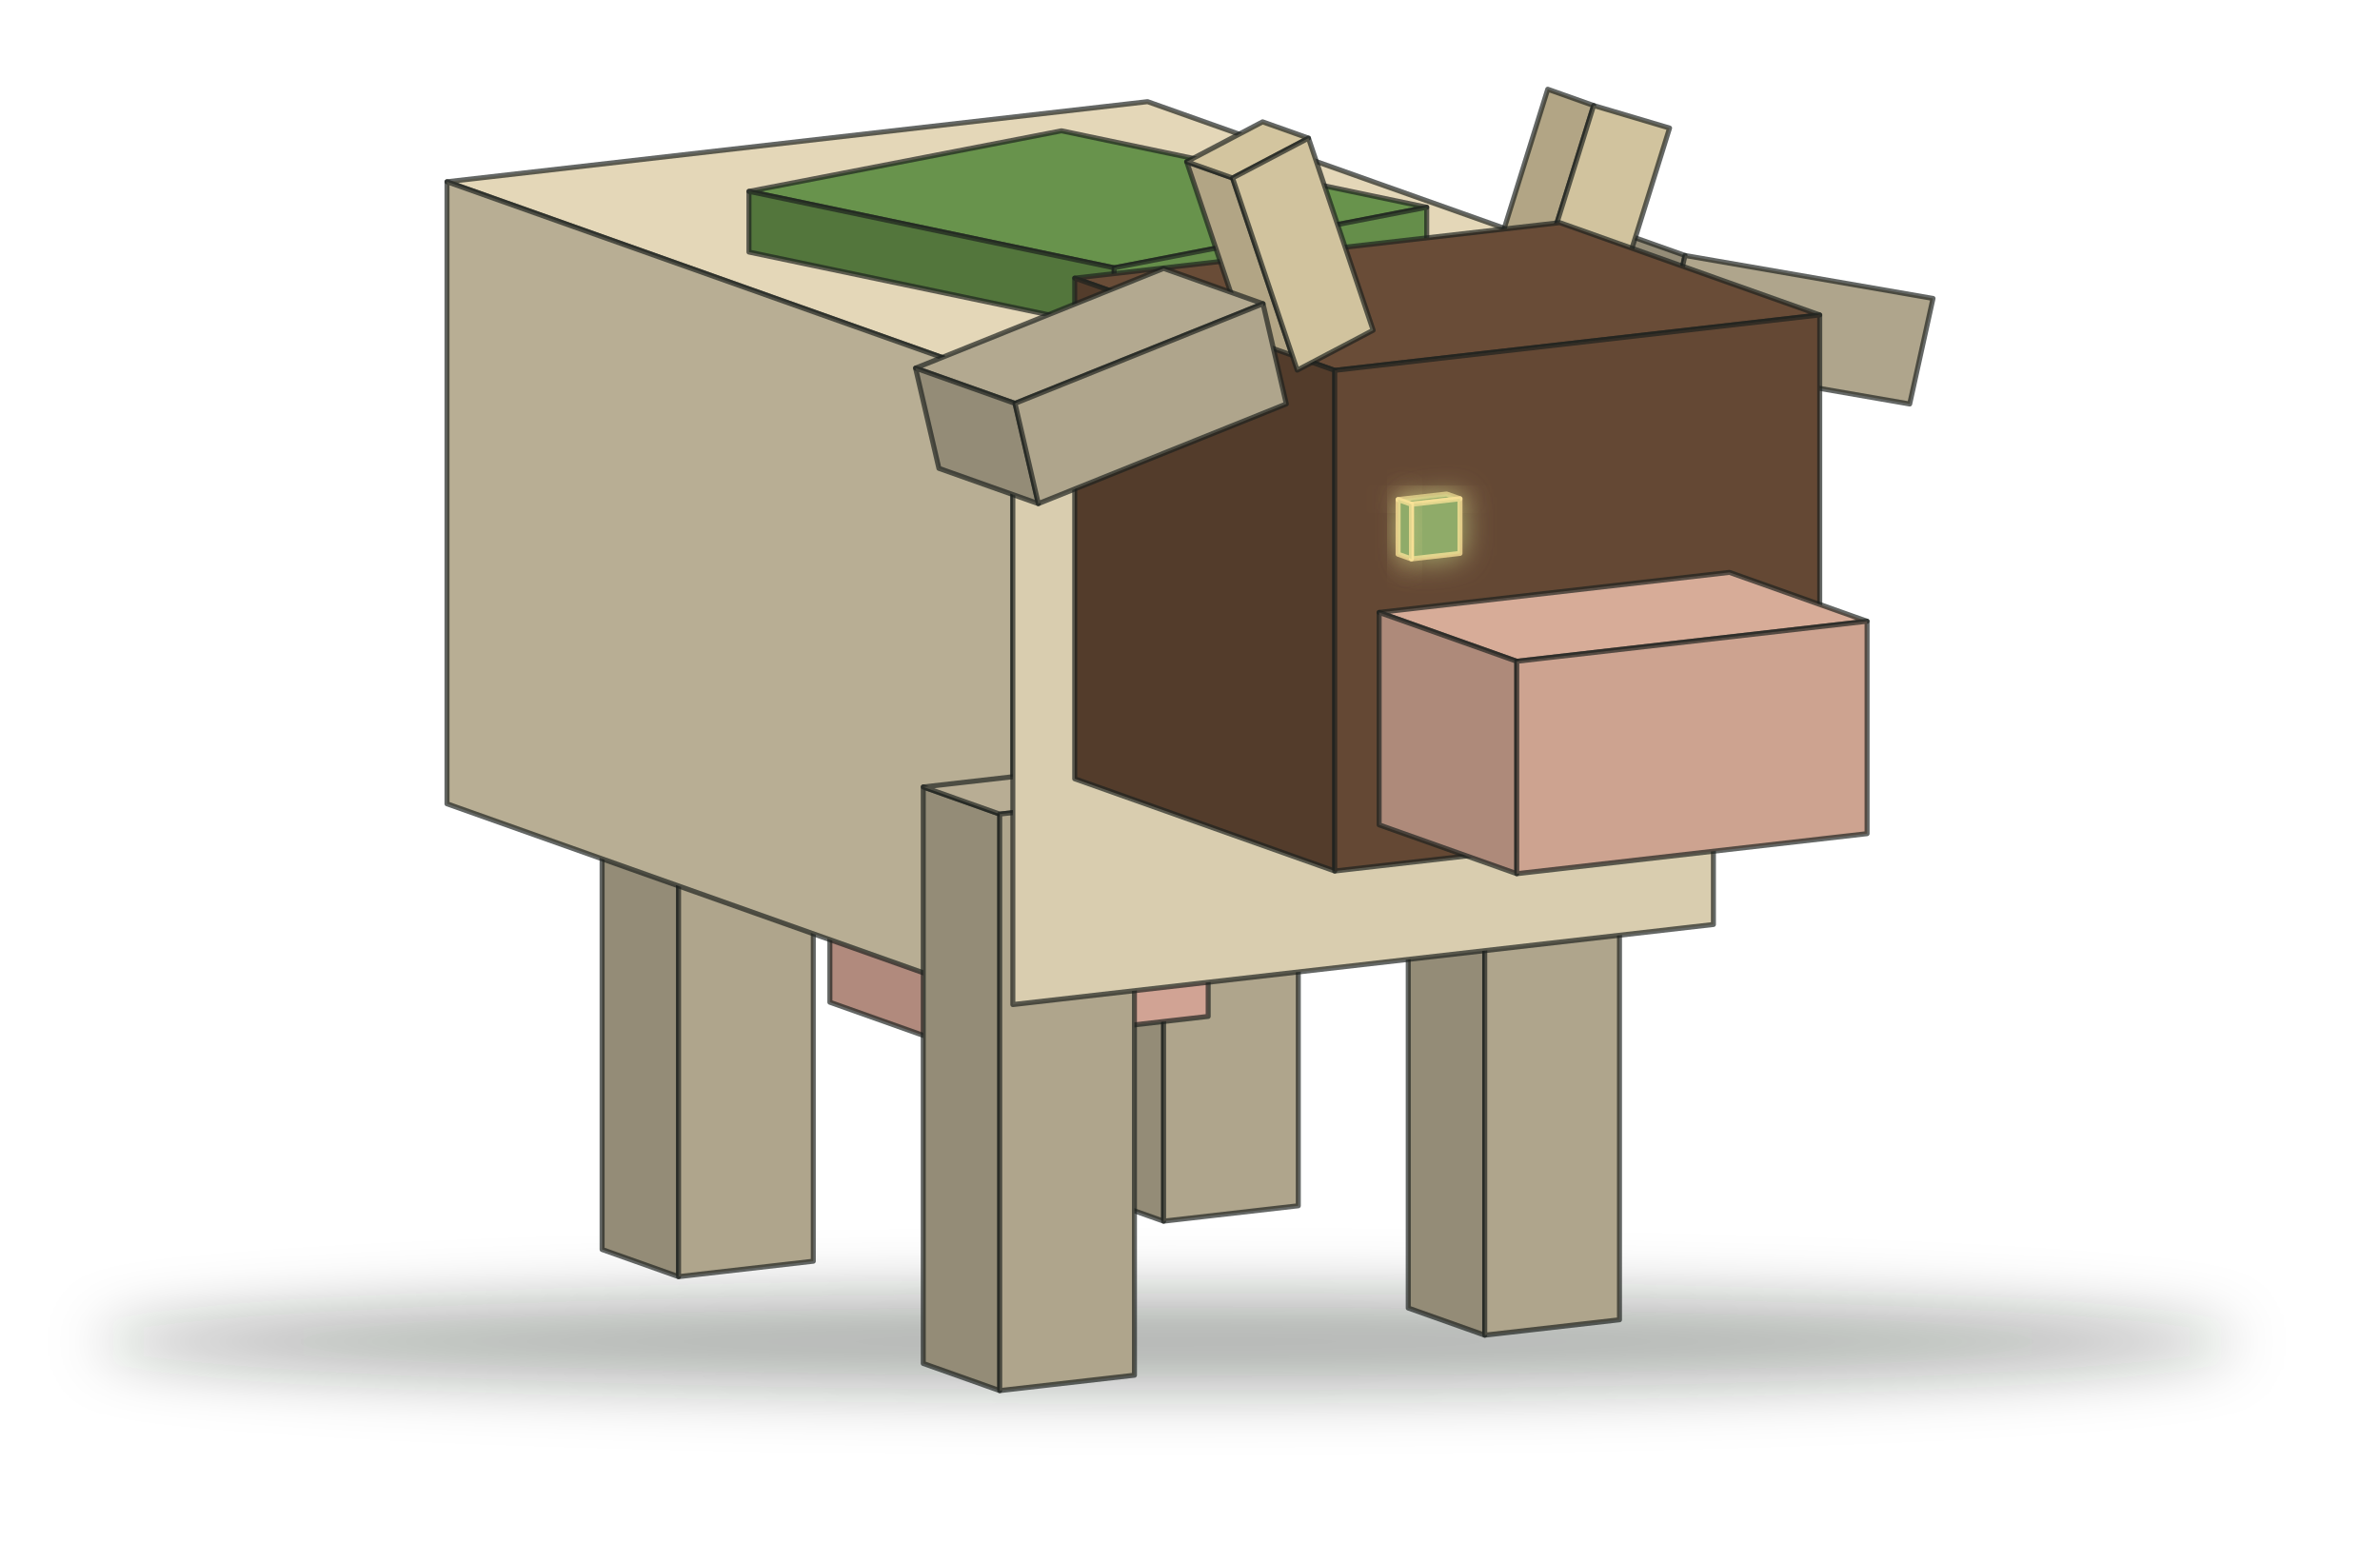
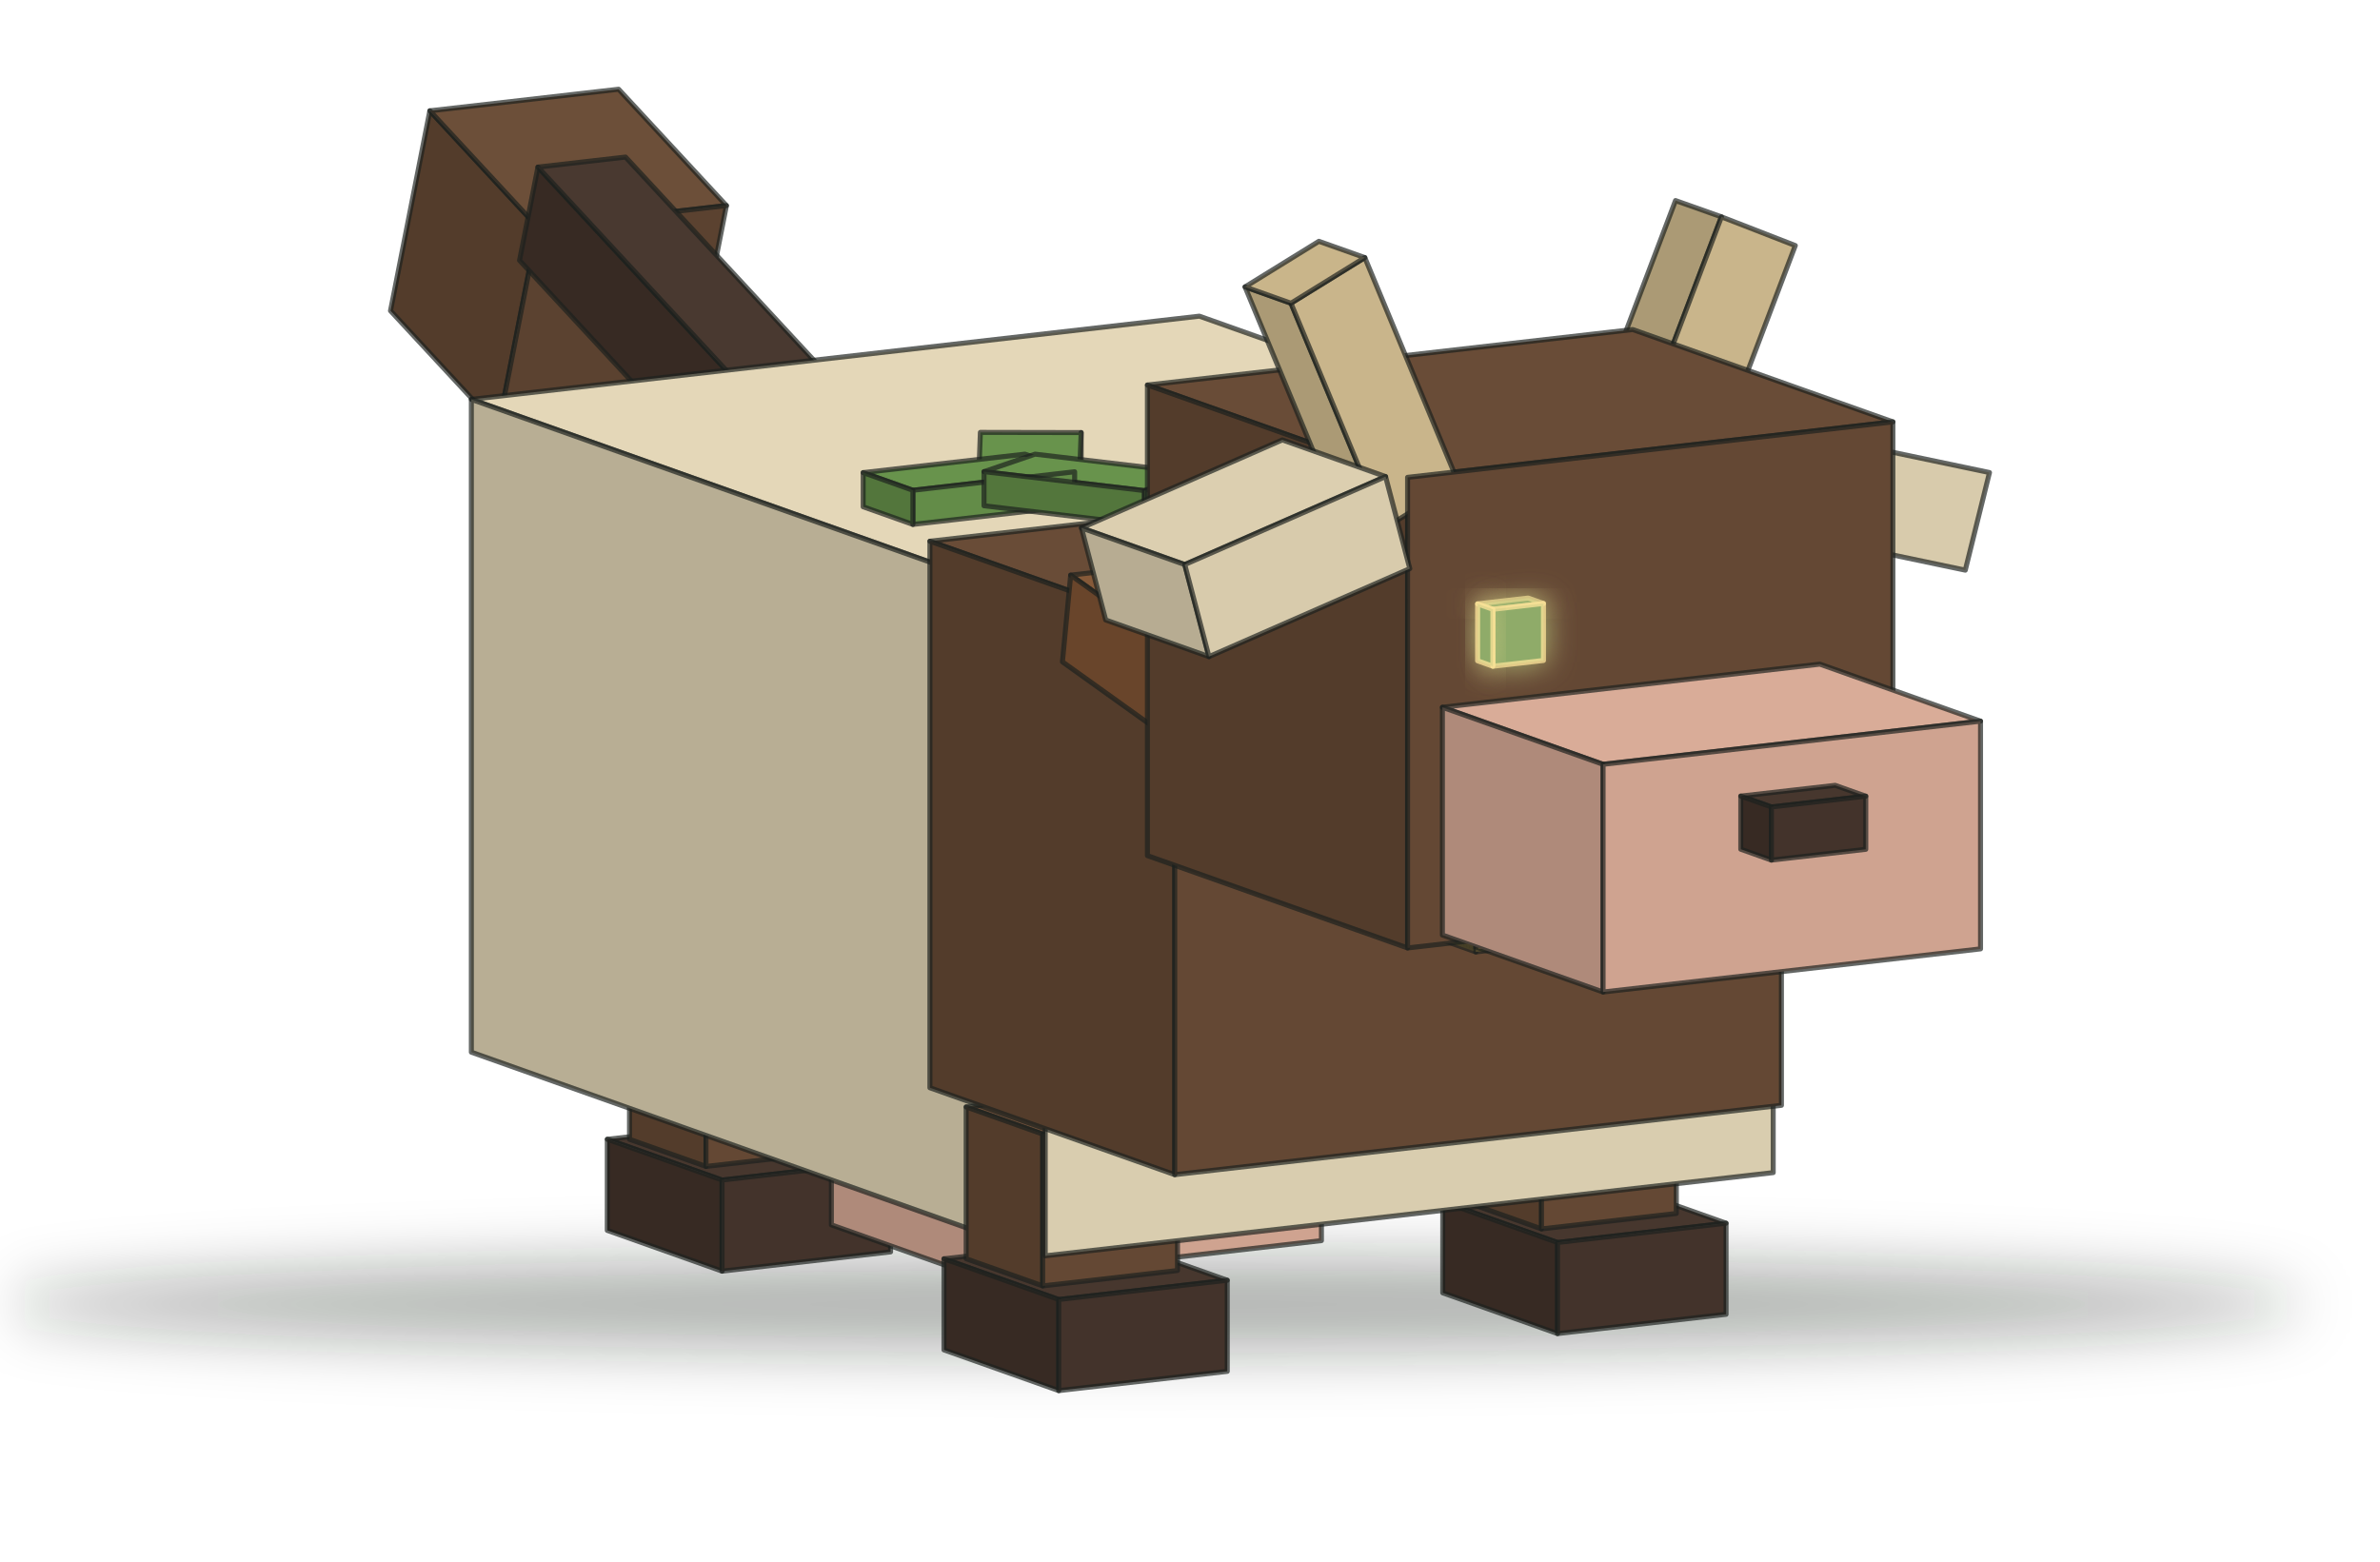
<svg xmlns="http://www.w3.org/2000/svg" width="640" height="420" viewBox="0 0 640 420" role="img" aria-labelledby="portrait-title">
  <defs>
    <filter id="portrait-glow" x="-80%" y="-80%" width="260%" height="260%">
      <feGaussianBlur stdDeviation="4" result="blur" />
      <feMerge>
        <feMergeNode in="blur" />
        <feMergeNode in="SourceGraphic" />
      </feMerge>
    </filter>
    <filter id="portrait-shadow" x="-40%" y="-80%" width="180%" height="260%">
      <feGaussianBlur stdDeviation="8" />
    </filter>
  </defs>
-   <ellipse cx="313.74" cy="360.84" rx="287.71" ry="13" fill="#0c120f" opacity=".32" filter="url(#portrait-shadow)" />
+   <ellipse cx="309.71" cy="350.77" rx="309.59" ry="13" fill="#0c120f" opacity=".32" filter="url(#portrait-shadow)" />
  <g>
-     <polygon points="232.84,165.33 237.19,143.96 165.98,65.51 161.64,86.88" fill="#948c77" stroke="#1c211e" stroke-opacity=".68" stroke-width="1.35" stroke-linejoin="round" vector-effect="non-scaling-stroke" />
-     <polygon points="258.92,141.48 187.72,63.02 165.98,65.51 237.19,143.96" fill="#beb399" stroke="#1c211e" stroke-opacity=".68" stroke-width="1.35" stroke-linejoin="round" vector-effect="non-scaling-stroke" />
-     <polygon points="312.90,328.43 312.90,173.38 292.33,166.08 292.33,321.14" fill="#948c77" stroke="#1c211e" stroke-opacity=".68" stroke-width="1.35" stroke-linejoin="round" vector-effect="non-scaling-stroke" />
-     <polygon points="349.12,169.24 328.56,161.94 292.33,166.08 312.90,173.38" fill="#b8ad94" stroke="#1c211e" stroke-opacity=".68" stroke-width="1.35" stroke-linejoin="round" vector-effect="non-scaling-stroke" />
-     <polygon points="349.12,324.29 349.12,169.24 312.90,173.38 312.90,328.43" fill="#afa58c" stroke="#1c211e" stroke-opacity=".68" stroke-width="1.35" stroke-linejoin="round" vector-effect="non-scaling-stroke" />
-     <polygon points="254.58,162.85 258.92,141.48 237.19,143.96 232.84,165.33" fill="#a19881" stroke="#1c211e" stroke-opacity=".68" stroke-width="1.35" stroke-linejoin="round" vector-effect="non-scaling-stroke" />
-     <polygon points="324.89,224.39 291.99,212.72 223.16,220.59 256.06,232.26" fill="#dbac9b" stroke="#1c211e" stroke-opacity=".68" stroke-width="1.35" stroke-linejoin="round" vector-effect="non-scaling-stroke" />
-     <polygon points="182.47,343.35 182.47,188.29 161.91,181.00 161.91,336.05" fill="#948c77" stroke="#1c211e" stroke-opacity=".68" stroke-width="1.35" stroke-linejoin="round" vector-effect="non-scaling-stroke" />
-     <polygon points="218.70,184.15 198.14,176.85 161.91,181.00 182.47,188.29" fill="#b8ad94" stroke="#1c211e" stroke-opacity=".68" stroke-width="1.35" stroke-linejoin="round" vector-effect="non-scaling-stroke" />
-     <polygon points="256.06,281.23 256.06,232.26 223.16,220.59 223.16,269.55" fill="#b18a7d" stroke="#1c211e" stroke-opacity=".68" stroke-width="1.35" stroke-linejoin="round" vector-effect="non-scaling-stroke" />
-     <polygon points="218.70,339.20 218.70,184.15 182.47,188.29 182.47,343.35" fill="#afa58c" stroke="#1c211e" stroke-opacity=".68" stroke-width="1.35" stroke-linejoin="round" vector-effect="non-scaling-stroke" />
-     <polygon points="324.89,273.36 324.89,224.39 256.06,232.26 256.06,281.23" fill="#d1a394" stroke="#1c211e" stroke-opacity=".68" stroke-width="1.35" stroke-linejoin="round" vector-effect="non-scaling-stroke" />
-     <polygon points="460.75,81.35 308.59,27.34 120.20,48.88 272.36,102.89" fill="#e4d7b8" stroke="#1c211e" stroke-opacity=".68" stroke-width="1.35" stroke-linejoin="round" vector-effect="non-scaling-stroke" />
-     <polygon points="383.66,55.74 285.44,35.18 201.40,51.47 299.61,72.03" fill="#68934c" stroke="#1c211e" stroke-opacity=".68" stroke-width="1.35" stroke-linejoin="round" vector-effect="non-scaling-stroke" />
-     <polygon points="399.26,359.09 399.26,204.04 378.69,196.74 378.69,351.79" fill="#948c77" stroke="#1c211e" stroke-opacity=".68" stroke-width="1.35" stroke-linejoin="round" vector-effect="non-scaling-stroke" />
-     <polygon points="435.49,199.89 414.92,192.60 378.69,196.74 399.26,204.04" fill="#b8ad94" stroke="#1c211e" stroke-opacity=".68" stroke-width="1.35" stroke-linejoin="round" vector-effect="non-scaling-stroke" />
-     <polygon points="435.49,354.95 435.49,199.89 399.26,204.04 399.26,359.09" fill="#afa58c" stroke="#1c211e" stroke-opacity=".68" stroke-width="1.35" stroke-linejoin="round" vector-effect="non-scaling-stroke" />
-     <polygon points="272.36,270.18 272.36,102.89 120.20,48.88 120.20,216.18" fill="#b8ae94" stroke="#1c211e" stroke-opacity=".68" stroke-width="1.35" stroke-linejoin="round" vector-effect="non-scaling-stroke" />
-     <polygon points="299.61,88.35 299.61,72.03 201.40,51.47 201.40,67.79" fill="#53763c" stroke="#1c211e" stroke-opacity=".68" stroke-width="1.35" stroke-linejoin="round" vector-effect="non-scaling-stroke" />
-     <polygon points="383.66,72.06 383.66,55.74 299.61,72.03 299.61,88.35" fill="#658e4a" stroke="#1c211e" stroke-opacity=".68" stroke-width="1.35" stroke-linejoin="round" vector-effect="non-scaling-stroke" />
-     <polygon points="268.83,374.00 268.83,218.95 248.27,211.65 248.27,366.70" fill="#948c77" stroke="#1c211e" stroke-opacity=".68" stroke-width="1.35" stroke-linejoin="round" vector-effect="non-scaling-stroke" />
-     <polygon points="305.06,214.81 284.50,207.51 248.27,211.65 268.83,218.95" fill="#b8ad94" stroke="#1c211e" stroke-opacity=".68" stroke-width="1.35" stroke-linejoin="round" vector-effect="non-scaling-stroke" />
-     <polygon points="305.06,369.86 305.06,214.81 268.83,218.95 268.83,374.00" fill="#afa58c" stroke="#1c211e" stroke-opacity=".68" stroke-width="1.35" stroke-linejoin="round" vector-effect="non-scaling-stroke" />
-     <polygon points="460.75,248.64 460.75,81.35 272.36,102.89 272.36,270.18" fill="#d9cdaf" stroke="#1c211e" stroke-opacity=".68" stroke-width="1.35" stroke-linejoin="round" vector-effect="non-scaling-stroke" />
-     <polygon points="446.83,97.10 453.11,68.71 426.38,59.22 420.10,87.61" fill="#948c77" stroke="#1c211e" stroke-opacity=".68" stroke-width="1.35" stroke-linejoin="round" vector-effect="non-scaling-stroke" />
-     <polygon points="513.53,108.65 519.80,80.26 453.11,68.71 446.83,97.10" fill="#afa58c" stroke="#1c211e" stroke-opacity=".68" stroke-width="1.35" stroke-linejoin="round" vector-effect="non-scaling-stroke" />
-     <polygon points="431.57,90.09 411.15,84.03 398.81,79.65 419.23,85.71" fill="#b2a585" stroke="#1c211e" stroke-opacity=".68" stroke-width="1.35" stroke-linejoin="round" vector-effect="non-scaling-stroke" />
-     <polygon points="411.15,84.03 428.54,28.38 416.20,24.00 398.81,79.65" fill="#b2a585" stroke="#1c211e" stroke-opacity=".68" stroke-width="1.35" stroke-linejoin="round" vector-effect="non-scaling-stroke" />
-     <polygon points="431.57,90.09 448.96,34.44 428.54,28.38 411.15,84.03" fill="#d1c39e" stroke="#1c211e" stroke-opacity=".68" stroke-width="1.35" stroke-linejoin="round" vector-effect="non-scaling-stroke" />
-     <polygon points="489.34,84.70 419.43,59.88 289.00,74.80 358.92,99.61" fill="#694c37" stroke="#1c211e" stroke-opacity=".68" stroke-width="1.35" stroke-linejoin="round" vector-effect="non-scaling-stroke" />
-     <polygon points="348.83,99.55 331.44,47.88 319.11,43.50 336.50,95.17" fill="#b2a585" stroke="#1c211e" stroke-opacity=".68" stroke-width="1.35" stroke-linejoin="round" vector-effect="non-scaling-stroke" />
-     <polygon points="358.92,234.26 358.92,99.61 289.00,74.80 289.00,209.45" fill="#533c2b" stroke="#1c211e" stroke-opacity=".68" stroke-width="1.35" stroke-linejoin="round" vector-effect="non-scaling-stroke" />
-     <polygon points="351.86,37.15 339.52,32.77 319.11,43.50 331.44,47.88" fill="#d3c59f" stroke="#1c211e" stroke-opacity=".68" stroke-width="1.35" stroke-linejoin="round" vector-effect="non-scaling-stroke" />
-     <polygon points="369.25,88.82 351.86,37.15 331.44,47.88 348.83,99.55" fill="#d1c39e" stroke="#1c211e" stroke-opacity=".68" stroke-width="1.35" stroke-linejoin="round" vector-effect="non-scaling-stroke" />
-     <polygon points="472.30,125.03 468.70,123.75 455.66,125.24 459.26,126.52" fill="#8fab69" stroke="#ffe59a" stroke-opacity=".74" stroke-width="1.35" stroke-linejoin="round" vector-effect="non-scaling-stroke" filter="url(#portrait-glow)" />
-     <polygon points="472.30,139.72 472.30,125.03 459.26,126.52 459.26,141.21" fill="#8fab69" stroke="#ffe59a" stroke-opacity=".74" stroke-width="1.35" stroke-linejoin="round" vector-effect="non-scaling-stroke" filter="url(#portrait-glow)" />
-     <polygon points="459.26,141.21 459.26,126.52 455.66,125.24 455.66,139.93" fill="#8fab69" stroke="#ffe59a" stroke-opacity=".74" stroke-width="1.35" stroke-linejoin="round" vector-effect="non-scaling-stroke" filter="url(#portrait-glow)" />
-     <polygon points="339.63,81.68 312.90,72.19 246.20,99.00 272.94,108.49" fill="#b3a990" stroke="#1c211e" stroke-opacity=".68" stroke-width="1.35" stroke-linejoin="round" vector-effect="non-scaling-stroke" />
-     <polygon points="489.34,219.35 489.34,84.70 358.92,99.61 358.92,234.26" fill="#644834" stroke="#1c211e" stroke-opacity=".68" stroke-width="1.35" stroke-linejoin="round" vector-effect="non-scaling-stroke" />
-     <polygon points="279.21,135.45 272.94,108.49 246.20,99.00 252.48,125.96" fill="#948c77" stroke="#1c211e" stroke-opacity=".68" stroke-width="1.35" stroke-linejoin="round" vector-effect="non-scaling-stroke" />
-     <polygon points="345.90,108.64 339.63,81.68 272.94,108.49 279.21,135.45" fill="#afa58c" stroke="#1c211e" stroke-opacity=".68" stroke-width="1.35" stroke-linejoin="round" vector-effect="non-scaling-stroke" />
-     <polygon points="502.07,167.08 465.06,153.94 370.86,164.71 407.87,177.85" fill="#d7ac98" stroke="#1c211e" stroke-opacity=".68" stroke-width="1.35" stroke-linejoin="round" vector-effect="non-scaling-stroke" />
-     <polygon points="392.60,134.14 389.00,132.87 375.96,134.36 379.55,135.63" fill="#8fab69" stroke="#ffe59a" stroke-opacity=".74" stroke-width="1.35" stroke-linejoin="round" vector-effect="non-scaling-stroke" filter="url(#portrait-glow)" />
-     <polygon points="392.60,148.83 392.60,134.14 379.55,135.63 379.55,150.32" fill="#8fab69" stroke="#ffe59a" stroke-opacity=".74" stroke-width="1.35" stroke-linejoin="round" vector-effect="non-scaling-stroke" filter="url(#portrait-glow)" />
-     <polygon points="379.55,150.32 379.55,135.63 375.96,134.36 375.96,149.05" fill="#8fab69" stroke="#ffe59a" stroke-opacity=".74" stroke-width="1.35" stroke-linejoin="round" vector-effect="non-scaling-stroke" filter="url(#portrait-glow)" />
-     <polygon points="407.87,234.98 407.87,177.85 370.86,164.71 370.86,221.84" fill="#ae8a7a" stroke="#1c211e" stroke-opacity=".68" stroke-width="1.35" stroke-linejoin="round" vector-effect="non-scaling-stroke" />
-     <polygon points="502.07,224.21 502.07,167.08 407.87,177.85 407.87,234.98" fill="#cda390" stroke="#1c211e" stroke-opacity=".68" stroke-width="1.35" stroke-linejoin="round" vector-effect="non-scaling-stroke" />
+     <polygon points="134.00,114.87 144.59,61.09 115.59,29.80 105.01,83.58" fill="#533c2b" stroke="#1c211e" stroke-opacity=".68" stroke-width="1.35" stroke-linejoin="round" vector-effect="non-scaling-stroke" />
+     <polygon points="195.34,55.29 166.35,24.00 115.59,29.80 144.59,61.09" fill="#6c4f39" stroke="#1c211e" stroke-opacity=".68" stroke-width="1.35" stroke-linejoin="round" vector-effect="non-scaling-stroke" />
+     <polygon points="184.76,109.07 195.34,55.29 144.59,61.09 134.00,114.87" fill="#5b4230" stroke="#1c211e" stroke-opacity=".68" stroke-width="1.35" stroke-linejoin="round" vector-effect="non-scaling-stroke" />
+     <polygon points="211.23,147.22 216.16,122.12 144.65,44.94 139.71,70.03" fill="#372a23" stroke="#1c211e" stroke-opacity=".68" stroke-width="1.35" stroke-linejoin="round" vector-effect="non-scaling-stroke" />
+     <polygon points="239.73,119.43 168.21,42.24 144.65,44.94 216.16,122.12" fill="#493930" stroke="#1c211e" stroke-opacity=".68" stroke-width="1.35" stroke-linejoin="round" vector-effect="non-scaling-stroke" />
+     <polygon points="234.79,144.52 239.73,119.43 216.16,122.12 211.23,147.22" fill="#3d2f27" stroke="#1c211e" stroke-opacity=".68" stroke-width="1.35" stroke-linejoin="round" vector-effect="non-scaling-stroke" />
+     <polygon points="373.62,296.85 342.75,285.90 297.44,291.08 328.30,302.03" fill="#47372e" stroke="#1c211e" stroke-opacity=".68" stroke-width="1.35" stroke-linejoin="round" vector-effect="non-scaling-stroke" />
+     <polygon points="360.24,253.40 339.66,246.10 303.41,250.24 323.99,257.54" fill="#694c37" stroke="#1c211e" stroke-opacity=".68" stroke-width="1.35" stroke-linejoin="round" vector-effect="non-scaling-stroke" />
+     <polygon points="323.99,298.37 323.99,257.54 303.41,250.24 303.41,291.07" fill="#533c2b" stroke="#1c211e" stroke-opacity=".68" stroke-width="1.35" stroke-linejoin="round" vector-effect="non-scaling-stroke" />
+     <polygon points="328.30,326.53 328.30,302.03 297.44,291.08 297.44,315.58" fill="#372a23" stroke="#1c211e" stroke-opacity=".68" stroke-width="1.35" stroke-linejoin="round" vector-effect="non-scaling-stroke" />
+     <polygon points="360.24,294.23 360.24,253.40 323.99,257.54 323.99,298.37" fill="#644834" stroke="#1c211e" stroke-opacity=".68" stroke-width="1.35" stroke-linejoin="round" vector-effect="non-scaling-stroke" />
+     <polygon points="373.62,321.35 373.62,296.85 328.30,302.03 328.30,326.53" fill="#43332b" stroke="#1c211e" stroke-opacity=".68" stroke-width="1.35" stroke-linejoin="round" vector-effect="non-scaling-stroke" />
+     <polygon points="365.87,126.44 306.20,105.27 143.07,123.92 202.74,145.10" fill="#e4d7b8" stroke="#1c211e" stroke-opacity=".68" stroke-width="1.35" stroke-linejoin="round" vector-effect="non-scaling-stroke" />
+     <polygon points="239.48,312.19 208.62,301.23 163.31,306.41 194.17,317.37" fill="#47372e" stroke="#1c211e" stroke-opacity=".68" stroke-width="1.35" stroke-linejoin="round" vector-effect="non-scaling-stroke" />
+     <polygon points="226.10,268.74 205.53,261.43 169.28,265.58 189.85,272.88" fill="#694c37" stroke="#1c211e" stroke-opacity=".68" stroke-width="1.35" stroke-linejoin="round" vector-effect="non-scaling-stroke" />
+     <polygon points="202.74,283.92 202.74,145.10 143.07,123.92 143.07,262.74" fill="#b8ae94" stroke="#1c211e" stroke-opacity=".68" stroke-width="1.35" stroke-linejoin="round" vector-effect="non-scaling-stroke" />
+     <polygon points="355.34,280.58 314.19,265.97 223.56,276.34 264.71,290.94" fill="#d9ac98" stroke="#1c211e" stroke-opacity=".68" stroke-width="1.35" stroke-linejoin="round" vector-effect="non-scaling-stroke" />
+     <polygon points="334.67,298.42 326.44,295.50 311.93,297.16 320.16,300.08" fill="#d9ac98" stroke="#1c211e" stroke-opacity=".68" stroke-width="1.35" stroke-linejoin="round" vector-effect="non-scaling-stroke" />
+     <polygon points="320.16,336.83 320.16,300.08 311.93,297.16 311.93,333.90" fill="#af8a7a" stroke="#1c211e" stroke-opacity=".68" stroke-width="1.35" stroke-linejoin="round" vector-effect="non-scaling-stroke" />
+     <polygon points="189.85,313.71 189.85,272.88 169.28,265.58 169.28,306.41" fill="#533c2b" stroke="#1c211e" stroke-opacity=".68" stroke-width="1.35" stroke-linejoin="round" vector-effect="non-scaling-stroke" />
+     <polygon points="307.90,120.56 308.27,110.48 308.27,101.29 307.90,111.37" fill="#648d49" stroke="#1c211e" stroke-opacity=".68" stroke-width="1.35" stroke-linejoin="round" vector-effect="non-scaling-stroke" />
+     <polygon points="280.80,111.33 307.90,111.37 308.27,101.29 281.17,101.25" fill="#68934c" stroke="#1c211e" stroke-opacity=".68" stroke-width="1.35" stroke-linejoin="round" vector-effect="non-scaling-stroke" />
+     <polygon points="334.67,335.17 334.67,298.42 320.16,300.08 320.16,336.83" fill="#cfa390" stroke="#1c211e" stroke-opacity=".68" stroke-width="1.35" stroke-linejoin="round" vector-effect="non-scaling-stroke" />
+     <polygon points="194.17,341.87 194.17,317.37 163.31,306.41 163.31,330.91" fill="#372a23" stroke="#1c211e" stroke-opacity=".68" stroke-width="1.35" stroke-linejoin="round" vector-effect="non-scaling-stroke" />
+     <polygon points="365.87,265.27 365.87,126.44 202.74,145.10 202.74,283.92" fill="#d9cdaf" stroke="#1c211e" stroke-opacity=".68" stroke-width="1.35" stroke-linejoin="round" vector-effect="non-scaling-stroke" />
+     <polygon points="226.10,309.57 226.10,268.74 189.85,272.88 189.85,313.71" fill="#644834" stroke="#1c211e" stroke-opacity=".68" stroke-width="1.35" stroke-linejoin="round" vector-effect="non-scaling-stroke" />
+     <polygon points="239.48,336.69 239.48,312.19 194.17,317.37 194.17,341.87" fill="#43332b" stroke="#1c211e" stroke-opacity=".68" stroke-width="1.35" stroke-linejoin="round" vector-effect="non-scaling-stroke" />
+     <polygon points="264.71,344.02 264.71,290.94 223.56,276.34 223.56,329.42" fill="#af8a7a" stroke="#1c211e" stroke-opacity=".68" stroke-width="1.35" stroke-linejoin="round" vector-effect="non-scaling-stroke" />
+     <polygon points="287.54,303.81 279.31,300.89 264.81,302.55 273.04,305.47" fill="#d9ac98" stroke="#1c211e" stroke-opacity=".68" stroke-width="1.35" stroke-linejoin="round" vector-effect="non-scaling-stroke" />
+     <polygon points="280.80,120.52 307.90,120.56 307.90,111.37 280.80,111.33" fill="#5b8243" stroke="#1c211e" stroke-opacity=".68" stroke-width="1.35" stroke-linejoin="round" vector-effect="non-scaling-stroke" />
+     <polygon points="273.04,342.21 273.04,305.47 264.81,302.55 264.81,339.29" fill="#af8a7a" stroke="#1c211e" stroke-opacity=".68" stroke-width="1.35" stroke-linejoin="round" vector-effect="non-scaling-stroke" />
+     <polygon points="355.34,333.66 355.34,280.58 264.71,290.94 264.71,344.02" fill="#cfa390" stroke="#1c211e" stroke-opacity=".68" stroke-width="1.35" stroke-linejoin="round" vector-effect="non-scaling-stroke" />
+     <polygon points="287.54,340.56 287.54,303.81 273.04,305.47 273.04,342.21" fill="#cfa390" stroke="#1c211e" stroke-opacity=".68" stroke-width="1.35" stroke-linejoin="round" vector-effect="non-scaling-stroke" />
+     <polygon points="306.52,111.84 293.15,107.10 249.64,112.07 263.02,116.82" fill="#68934c" stroke="#1c211e" stroke-opacity=".68" stroke-width="1.35" stroke-linejoin="round" vector-effect="non-scaling-stroke" />
+     <polygon points="295.86,107.10 282.14,111.81 325.28,116.91 339.00,112.20" fill="#68934c" stroke="#1c211e" stroke-opacity=".68" stroke-width="1.35" stroke-linejoin="round" vector-effect="non-scaling-stroke" />
+     <polygon points="306.52,121.03 306.52,111.84 263.02,116.82 263.02,126.00" fill="#638c48" stroke="#1c211e" stroke-opacity=".68" stroke-width="1.35" stroke-linejoin="round" vector-effect="non-scaling-stroke" />
+     <polygon points="282.14,120.99 325.28,126.10 325.28,116.91 282.14,111.81" fill="#53763c" stroke="#1c211e" stroke-opacity=".68" stroke-width="1.35" stroke-linejoin="round" vector-effect="non-scaling-stroke" />
+     <polygon points="263.02,126.00 263.02,116.82 249.64,112.07 249.64,121.26" fill="#53763c" stroke="#1c211e" stroke-opacity=".68" stroke-width="1.35" stroke-linejoin="round" vector-effect="non-scaling-stroke" />
+     <polygon points="339.00,121.39 339.00,112.20 325.28,116.91 325.28,126.10" fill="#66904b" stroke="#1c211e" stroke-opacity=".68" stroke-width="1.35" stroke-linejoin="round" vector-effect="non-scaling-stroke" />
+     <polygon points="476.83,139.80 322.52,85.03 126.75,107.41 281.07,162.18" fill="#e4d7b8" stroke="#1c211e" stroke-opacity=".68" stroke-width="1.35" stroke-linejoin="round" vector-effect="non-scaling-stroke" />
+     <polygon points="362.32,132.44 362.32,123.25 362.69,113.18 362.69,122.36" fill="#53763c" stroke="#1c211e" stroke-opacity=".68" stroke-width="1.35" stroke-linejoin="round" vector-effect="non-scaling-stroke" />
+     <polygon points="362.32,123.25 389.42,123.29 389.78,113.22 362.69,113.18" fill="#68934c" stroke="#1c211e" stroke-opacity=".68" stroke-width="1.35" stroke-linejoin="round" vector-effect="non-scaling-stroke" />
+     <polygon points="290.36,135.60 290.73,125.52 290.73,116.34 290.36,126.41" fill="#648d49" stroke="#1c211e" stroke-opacity=".68" stroke-width="1.35" stroke-linejoin="round" vector-effect="non-scaling-stroke" />
+     <polygon points="464.15,328.98 433.29,318.03 387.97,323.21 418.83,334.17" fill="#47372e" stroke="#1c211e" stroke-opacity=".68" stroke-width="1.35" stroke-linejoin="round" vector-effect="non-scaling-stroke" />
+     <polygon points="263.26,126.37 290.36,126.41 290.73,116.34 263.63,116.29" fill="#68934c" stroke="#1c211e" stroke-opacity=".68" stroke-width="1.35" stroke-linejoin="round" vector-effect="non-scaling-stroke" />
+     <polygon points="450.77,285.53 430.20,278.23 393.94,282.37 414.52,289.68" fill="#694c37" stroke="#1c211e" stroke-opacity=".68" stroke-width="1.35" stroke-linejoin="round" vector-effect="non-scaling-stroke" />
+     <polygon points="414.52,330.51 414.52,289.68 393.94,282.37 393.94,323.20" fill="#533c2b" stroke="#1c211e" stroke-opacity=".68" stroke-width="1.35" stroke-linejoin="round" vector-effect="non-scaling-stroke" />
+     <polygon points="362.32,132.44 389.42,132.48 389.42,123.29 362.32,123.25" fill="#5b8243" stroke="#1c211e" stroke-opacity=".68" stroke-width="1.35" stroke-linejoin="round" vector-effect="non-scaling-stroke" />
+     <polygon points="418.83,358.66 418.83,334.17 387.97,323.21 387.97,347.71" fill="#372a23" stroke="#1c211e" stroke-opacity=".68" stroke-width="1.35" stroke-linejoin="round" vector-effect="non-scaling-stroke" />
+     <polygon points="388.04,123.77 374.67,119.02 331.16,123.99 344.54,128.74" fill="#68934c" stroke="#1c211e" stroke-opacity=".68" stroke-width="1.35" stroke-linejoin="round" vector-effect="non-scaling-stroke" />
+     <polygon points="377.38,119.02 363.66,123.73 406.80,128.83 420.52,124.12" fill="#68934c" stroke="#1c211e" stroke-opacity=".68" stroke-width="1.35" stroke-linejoin="round" vector-effect="non-scaling-stroke" />
+     <polygon points="281.07,337.75 281.07,162.18 126.75,107.41 126.75,282.98" fill="#b8ae94" stroke="#1c211e" stroke-opacity=".68" stroke-width="1.35" stroke-linejoin="round" vector-effect="non-scaling-stroke" />
+     <polygon points="450.77,326.36 450.77,285.53 414.52,289.68 414.52,330.51" fill="#644834" stroke="#1c211e" stroke-opacity=".68" stroke-width="1.35" stroke-linejoin="round" vector-effect="non-scaling-stroke" />
+     <polygon points="388.04,132.95 388.04,123.77 344.54,128.74 344.54,137.93" fill="#638c48" stroke="#1c211e" stroke-opacity=".68" stroke-width="1.35" stroke-linejoin="round" vector-effect="non-scaling-stroke" />
+     <polygon points="363.66,132.92 406.80,138.02 406.80,128.83 363.66,123.73" fill="#53763c" stroke="#1c211e" stroke-opacity=".68" stroke-width="1.35" stroke-linejoin="round" vector-effect="non-scaling-stroke" />
+     <polygon points="344.54,137.93 344.54,128.74 331.16,123.99 331.16,133.18" fill="#53763c" stroke="#1c211e" stroke-opacity=".68" stroke-width="1.35" stroke-linejoin="round" vector-effect="non-scaling-stroke" />
+     <polygon points="263.26,135.56 290.36,135.60 290.36,126.41 263.26,126.37" fill="#5b8243" stroke="#1c211e" stroke-opacity=".68" stroke-width="1.35" stroke-linejoin="round" vector-effect="non-scaling-stroke" />
+     <polygon points="464.15,353.48 464.15,328.98 418.83,334.17 418.83,358.66" fill="#43332b" stroke="#1c211e" stroke-opacity=".68" stroke-width="1.35" stroke-linejoin="round" vector-effect="non-scaling-stroke" />
+     <polygon points="420.52,133.31 420.52,124.12 406.80,128.83 406.80,138.02" fill="#66904b" stroke="#1c211e" stroke-opacity=".68" stroke-width="1.35" stroke-linejoin="round" vector-effect="non-scaling-stroke" />
+     <polygon points="288.98,126.88 275.61,122.14 232.11,127.11 245.48,131.86" fill="#68934c" stroke="#1c211e" stroke-opacity=".68" stroke-width="1.35" stroke-linejoin="round" vector-effect="non-scaling-stroke" />
+     <polygon points="278.33,122.14 264.61,126.85 307.74,131.95 321.46,127.24" fill="#68934c" stroke="#1c211e" stroke-opacity=".68" stroke-width="1.35" stroke-linejoin="round" vector-effect="non-scaling-stroke" />
+     <polygon points="288.98,136.07 288.98,126.88 245.48,131.86 245.48,141.04" fill="#638c48" stroke="#1c211e" stroke-opacity=".68" stroke-width="1.35" stroke-linejoin="round" vector-effect="non-scaling-stroke" />
+     <polygon points="264.61,136.03 307.74,141.14 307.74,131.95 264.61,126.85" fill="#53763c" stroke="#1c211e" stroke-opacity=".68" stroke-width="1.35" stroke-linejoin="round" vector-effect="non-scaling-stroke" />
+     <polygon points="245.48,141.04 245.48,131.86 232.11,127.11 232.11,136.30" fill="#53763c" stroke="#1c211e" stroke-opacity=".68" stroke-width="1.35" stroke-linejoin="round" vector-effect="non-scaling-stroke" />
+     <polygon points="321.46,136.43 321.46,127.24 307.74,131.95 307.74,141.14" fill="#66904b" stroke="#1c211e" stroke-opacity=".68" stroke-width="1.35" stroke-linejoin="round" vector-effect="non-scaling-stroke" />
+     <polygon points="330.02,344.32 299.15,333.37 253.84,338.55 284.70,349.50" fill="#47372e" stroke="#1c211e" stroke-opacity=".68" stroke-width="1.35" stroke-linejoin="round" vector-effect="non-scaling-stroke" />
+     <polygon points="316.64,300.87 296.06,293.57 259.81,297.71 280.39,305.01" fill="#694c37" stroke="#1c211e" stroke-opacity=".68" stroke-width="1.35" stroke-linejoin="round" vector-effect="non-scaling-stroke" />
+     <polygon points="280.39,345.84 280.39,305.01 259.81,297.71 259.81,338.54" fill="#533c2b" stroke="#1c211e" stroke-opacity=".68" stroke-width="1.35" stroke-linejoin="round" vector-effect="non-scaling-stroke" />
+     <polygon points="284.70,374.00 284.70,349.50 253.84,338.55 253.84,363.05" fill="#372a23" stroke="#1c211e" stroke-opacity=".68" stroke-width="1.35" stroke-linejoin="round" vector-effect="non-scaling-stroke" />
+     <polygon points="479.04,150.28 413.20,126.91 250.06,145.56 315.90,168.93" fill="#694c37" stroke="#1c211e" stroke-opacity=".68" stroke-width="1.35" stroke-linejoin="round" vector-effect="non-scaling-stroke" />
+     <polygon points="316.64,341.70 316.64,300.87 280.39,305.01 280.39,345.84" fill="#644834" stroke="#1c211e" stroke-opacity=".68" stroke-width="1.35" stroke-linejoin="round" vector-effect="non-scaling-stroke" />
+     <polygon points="476.83,315.37 476.83,139.80 281.07,162.18 281.07,337.75" fill="#d9cdaf" stroke="#1c211e" stroke-opacity=".68" stroke-width="1.35" stroke-linejoin="round" vector-effect="non-scaling-stroke" />
+     <polygon points="330.02,368.82 330.02,344.32 284.70,349.50 284.70,374.00" fill="#43332b" stroke="#1c211e" stroke-opacity=".68" stroke-width="1.35" stroke-linejoin="round" vector-effect="non-scaling-stroke" />
+     <polygon points="474.26,173.71 425.67,138.93 287.91,154.68 336.50,189.47" fill="#865a39" stroke="#1c211e" stroke-opacity=".68" stroke-width="1.35" stroke-linejoin="round" vector-effect="non-scaling-stroke" />
+     <polygon points="315.90,315.92 315.90,168.93 250.06,145.56 250.06,292.55" fill="#533c2b" stroke="#1c211e" stroke-opacity=".68" stroke-width="1.35" stroke-linejoin="round" vector-effect="non-scaling-stroke" />
+     <polygon points="479.04,297.27 479.04,150.28 315.90,168.93 315.90,315.92" fill="#644834" stroke="#1c211e" stroke-opacity=".68" stroke-width="1.35" stroke-linejoin="round" vector-effect="non-scaling-stroke" />
+     <polygon points="425.86,211.87 410.43,206.40 381.43,209.71 396.86,215.19" fill="#c9a14b" stroke="#1c211e" stroke-opacity=".68" stroke-width="1.35" stroke-linejoin="round" vector-effect="non-scaling-stroke" />
+     <polygon points="334.29,212.78 336.50,189.47 287.91,154.68 285.70,178.00" fill="#69452b" stroke="#1c211e" stroke-opacity=".68" stroke-width="1.35" stroke-linejoin="round" vector-effect="non-scaling-stroke" />
+     <polygon points="396.86,256.02 396.86,215.19 381.43,209.71 381.43,250.54" fill="#a2813a" stroke="#1c211e" stroke-opacity=".68" stroke-width="1.35" stroke-linejoin="round" vector-effect="non-scaling-stroke" />
+     <polygon points="472.05,197.03 474.26,173.71 336.50,189.47 334.29,212.78" fill="#785032" stroke="#1c211e" stroke-opacity=".68" stroke-width="1.35" stroke-linejoin="round" vector-effect="non-scaling-stroke" />
+     <polygon points="474.48,142.03 480.99,115.78 453.21,105.92 446.70,132.17" fill="#b7ac92" stroke="#1c211e" stroke-opacity=".68" stroke-width="1.35" stroke-linejoin="round" vector-effect="non-scaling-stroke" />
+     <polygon points="457.64,132.29 437.78,124.57 425.43,120.19 445.30,127.91" fill="#ab9a75" stroke="#1c211e" stroke-opacity=".68" stroke-width="1.35" stroke-linejoin="round" vector-effect="non-scaling-stroke" />
+     <polygon points="425.86,252.70 425.86,211.87 396.86,215.19 396.86,256.02" fill="#bf9946" stroke="#1c211e" stroke-opacity=".68" stroke-width="1.35" stroke-linejoin="round" vector-effect="non-scaling-stroke" />
+     <polygon points="528.48,153.34 534.99,127.09 480.99,115.78 474.48,142.03" fill="#d8cbac" stroke="#1c211e" stroke-opacity=".68" stroke-width="1.35" stroke-linejoin="round" vector-effect="non-scaling-stroke" />
+     <polygon points="437.78,124.57 462.91,58.32 450.56,53.94 425.43,120.19" fill="#ab9a75" stroke="#1c211e" stroke-opacity=".68" stroke-width="1.35" stroke-linejoin="round" vector-effect="non-scaling-stroke" />
+     <polygon points="457.64,132.29 482.77,66.04 462.91,58.32 437.78,124.57" fill="#c9b58b" stroke="#1c211e" stroke-opacity=".68" stroke-width="1.35" stroke-linejoin="round" vector-effect="non-scaling-stroke" />
+     <polygon points="509.02,113.46 439.06,88.63 308.55,103.55 378.51,128.38" fill="#694c37" stroke="#1c211e" stroke-opacity=".68" stroke-width="1.35" stroke-linejoin="round" vector-effect="non-scaling-stroke" />
+     <polygon points="378.51,254.95 378.51,128.38 308.55,103.55 308.55,230.12" fill="#533c2b" stroke="#1c211e" stroke-opacity=".68" stroke-width="1.35" stroke-linejoin="round" vector-effect="non-scaling-stroke" />
+     <polygon points="372.28,142.05 347.15,81.55 334.80,77.16 359.93,137.67" fill="#ab9a75" stroke="#1c211e" stroke-opacity=".68" stroke-width="1.35" stroke-linejoin="round" vector-effect="non-scaling-stroke" />
+     <polygon points="498.43,152.78 494.31,151.32 480.72,152.87 484.83,154.33" fill="#8fab69" stroke="#ffe59a" stroke-opacity=".74" stroke-width="1.35" stroke-linejoin="round" vector-effect="non-scaling-stroke" filter="url(#portrait-glow)" />
+     <polygon points="392.14,129.79 367.01,69.28 347.15,81.55 372.28,142.05" fill="#c9b58b" stroke="#1c211e" stroke-opacity=".68" stroke-width="1.35" stroke-linejoin="round" vector-effect="non-scaling-stroke" />
+     <polygon points="498.43,168.09 498.43,152.78 484.83,154.33 484.83,169.65" fill="#8fab69" stroke="#ffe59a" stroke-opacity=".74" stroke-width="1.35" stroke-linejoin="round" vector-effect="non-scaling-stroke" filter="url(#portrait-glow)" />
+     <polygon points="484.83,169.65 484.83,154.33 480.72,152.87 480.72,168.19" fill="#8fab69" stroke="#ffe59a" stroke-opacity=".74" stroke-width="1.35" stroke-linejoin="round" vector-effect="non-scaling-stroke" filter="url(#portrait-glow)" />
+     <polygon points="367.01,69.28 354.66,64.90 334.80,77.16 347.15,81.55" fill="#c9b58a" stroke="#1c211e" stroke-opacity=".68" stroke-width="1.35" stroke-linejoin="round" vector-effect="non-scaling-stroke" />
+     <polygon points="509.02,240.03 509.02,113.46 378.51,128.38 378.51,254.95" fill="#644834" stroke="#1c211e" stroke-opacity=".68" stroke-width="1.35" stroke-linejoin="round" vector-effect="non-scaling-stroke" />
+     <polygon points="372.59,128.17 344.82,118.31 290.81,141.98 318.59,151.84" fill="#dccfb0" stroke="#1c211e" stroke-opacity=".68" stroke-width="1.35" stroke-linejoin="round" vector-effect="non-scaling-stroke" />
+     <polygon points="325.10,176.60 318.59,151.84 290.81,141.98 297.33,166.74" fill="#b7ac92" stroke="#1c211e" stroke-opacity=".68" stroke-width="1.35" stroke-linejoin="round" vector-effect="non-scaling-stroke" />
+     <polygon points="379.11,152.93 372.59,128.17 318.59,151.84 325.10,176.60" fill="#d8cbac" stroke="#1c211e" stroke-opacity=".68" stroke-width="1.35" stroke-linejoin="round" vector-effect="non-scaling-stroke" />
+     <polygon points="532.58,193.95 489.37,178.62 387.87,190.22 431.08,205.56" fill="#d9ac98" stroke="#1c211e" stroke-opacity=".68" stroke-width="1.35" stroke-linejoin="round" vector-effect="non-scaling-stroke" />
+     <polygon points="415.05,162.31 410.93,160.85 397.34,162.41 401.45,163.87" fill="#8fab69" stroke="#ffe59a" stroke-opacity=".74" stroke-width="1.35" stroke-linejoin="round" vector-effect="non-scaling-stroke" filter="url(#portrait-glow)" />
+     <polygon points="415.05,177.63 415.05,162.31 401.45,163.87 401.45,179.18" fill="#8fab69" stroke="#ffe59a" stroke-opacity=".74" stroke-width="1.35" stroke-linejoin="round" vector-effect="non-scaling-stroke" filter="url(#portrait-glow)" />
+     <polygon points="401.45,179.18 401.45,163.87 397.34,162.41 397.34,177.72" fill="#8fab69" stroke="#ffe59a" stroke-opacity=".74" stroke-width="1.35" stroke-linejoin="round" vector-effect="non-scaling-stroke" filter="url(#portrait-glow)" />
+     <polygon points="431.08,266.80 431.08,205.56 387.87,190.22 387.87,251.47" fill="#af8a7a" stroke="#1c211e" stroke-opacity=".68" stroke-width="1.35" stroke-linejoin="round" vector-effect="non-scaling-stroke" />
+     <polygon points="532.58,255.20 532.58,193.95 431.08,205.56 431.08,266.80" fill="#cfa390" stroke="#1c211e" stroke-opacity=".68" stroke-width="1.35" stroke-linejoin="round" vector-effect="non-scaling-stroke" />
+     <polygon points="501.72,214.13 493.49,211.21 468.11,214.11 476.34,217.03" fill="#47372e" stroke="#1c211e" stroke-opacity=".68" stroke-width="1.35" stroke-linejoin="round" vector-effect="non-scaling-stroke" />
+     <polygon points="476.34,231.32 476.34,217.03 468.11,214.11 468.11,228.40" fill="#372a23" stroke="#1c211e" stroke-opacity=".68" stroke-width="1.35" stroke-linejoin="round" vector-effect="non-scaling-stroke" />
+     <polygon points="501.72,228.42 501.72,214.13 476.34,217.03 476.34,231.32" fill="#43332b" stroke="#1c211e" stroke-opacity=".68" stroke-width="1.35" stroke-linejoin="round" vector-effect="non-scaling-stroke" />
  </g>
</svg>
